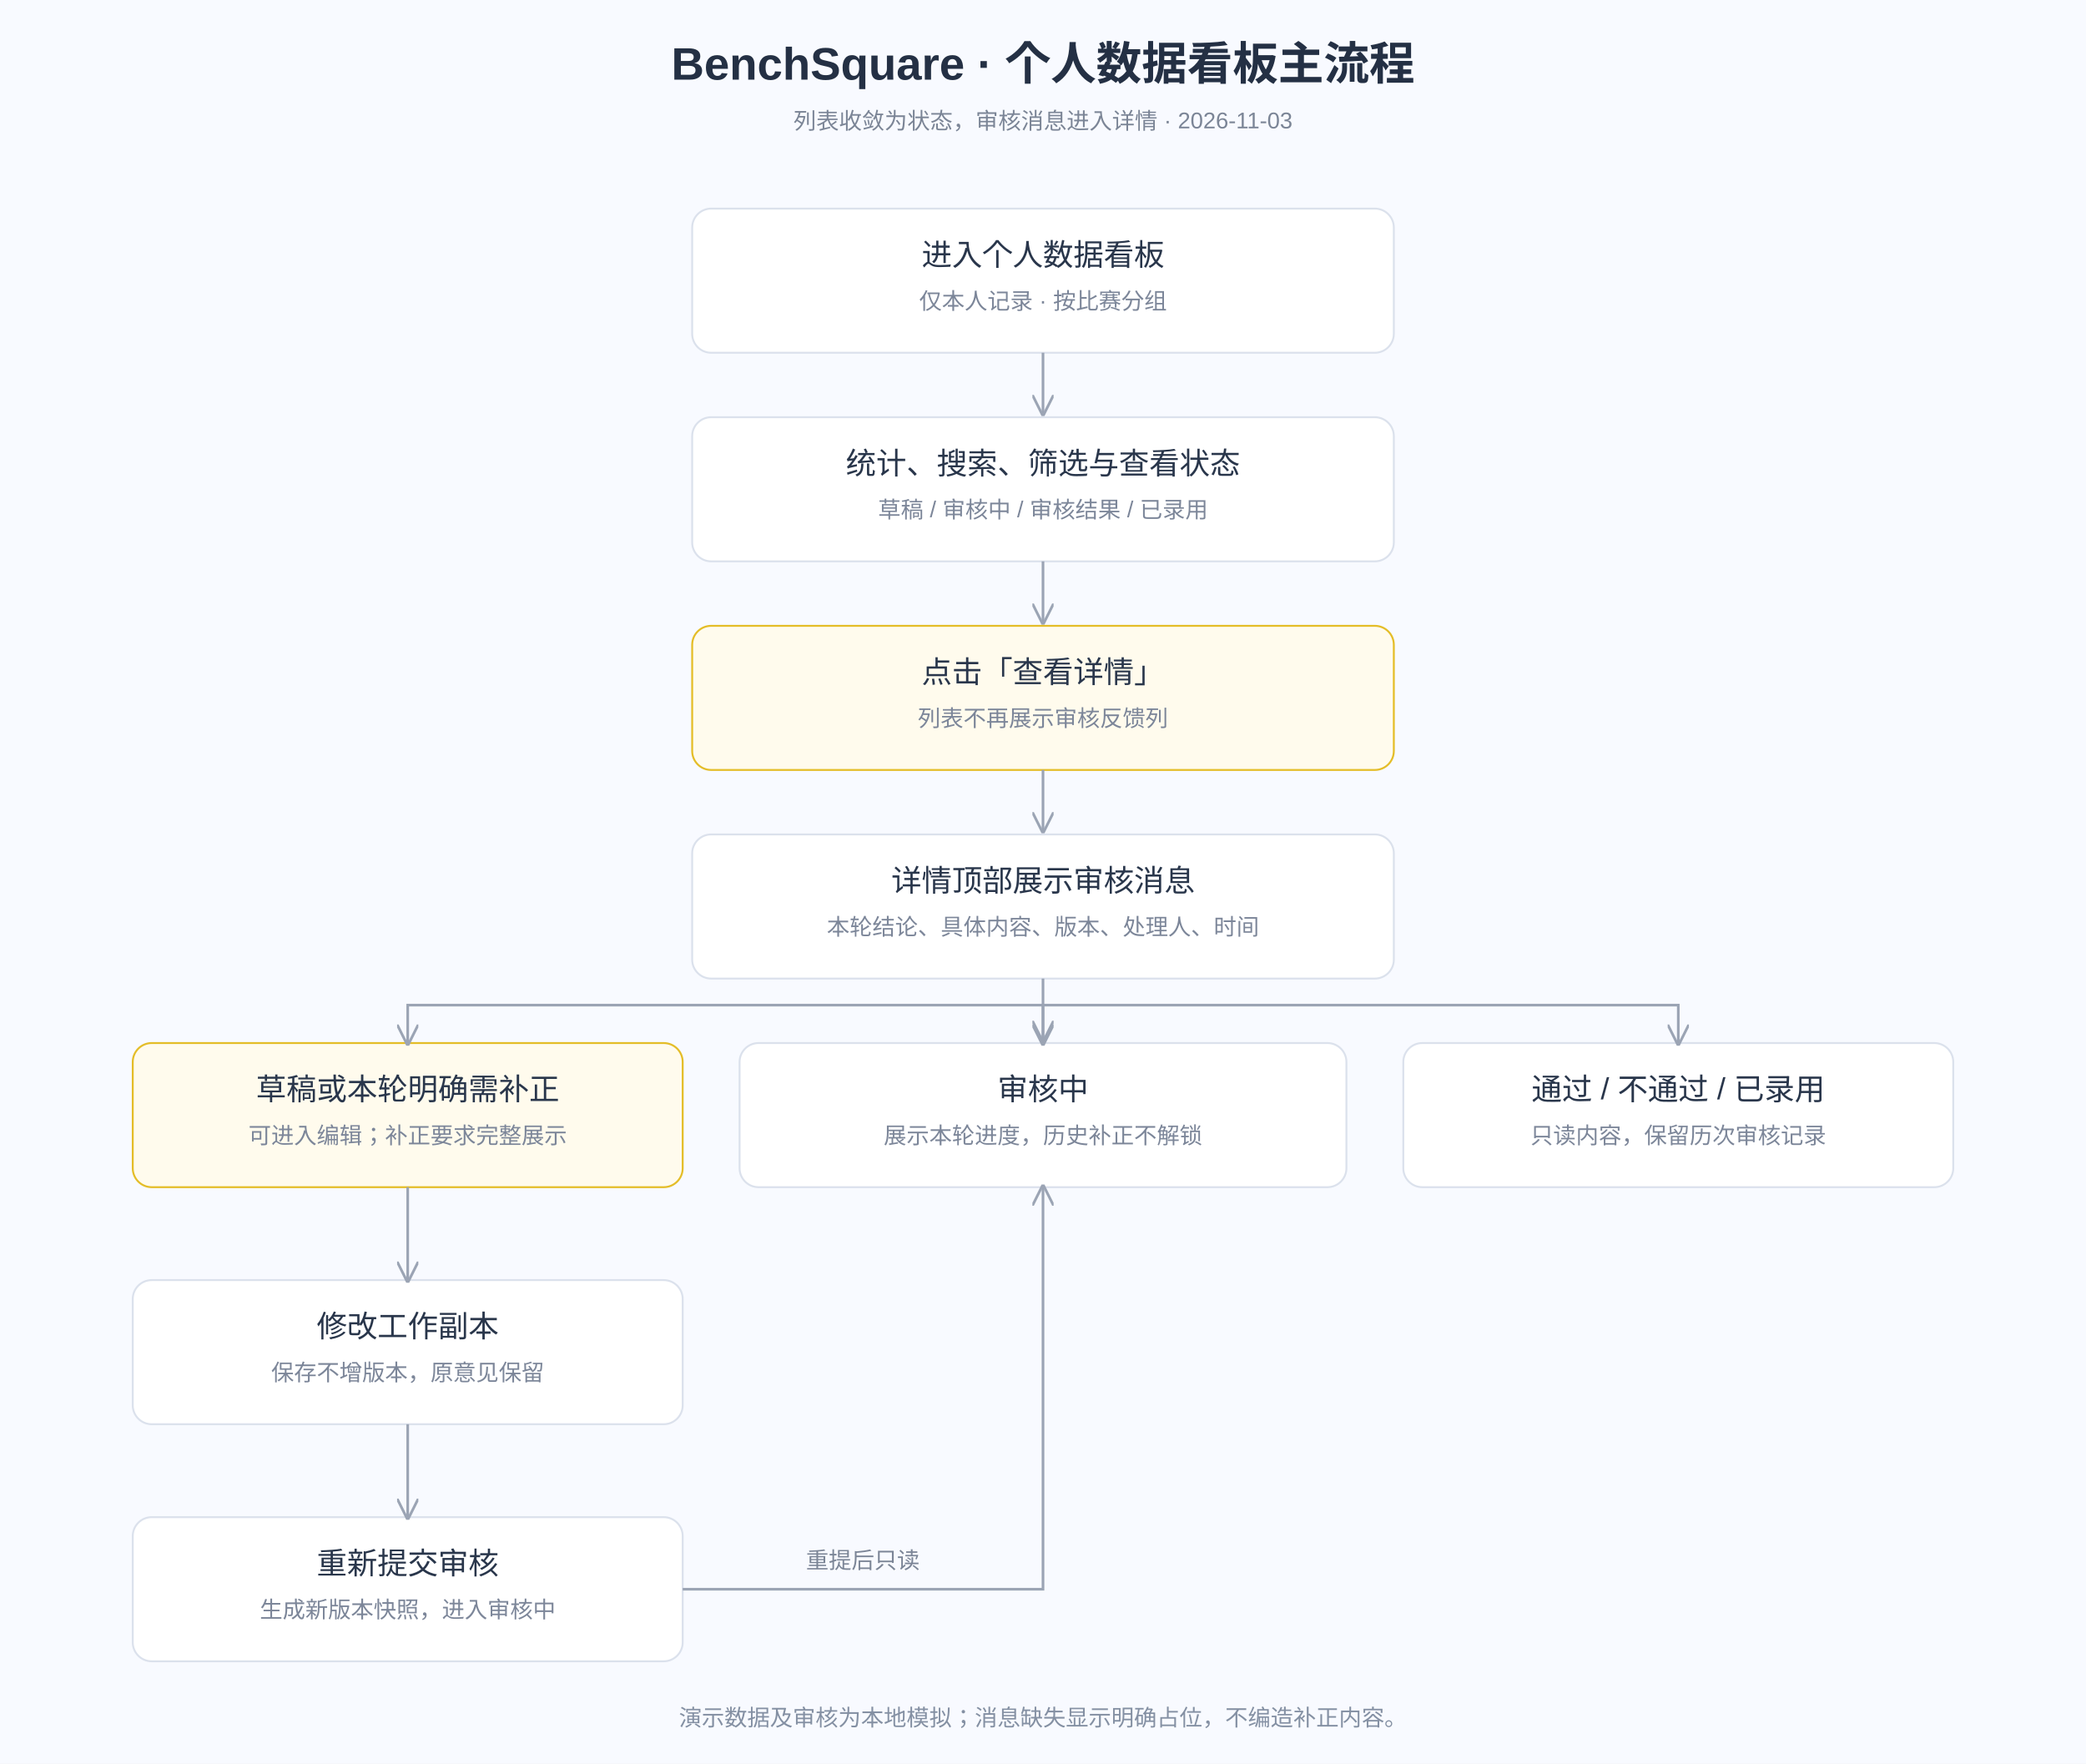
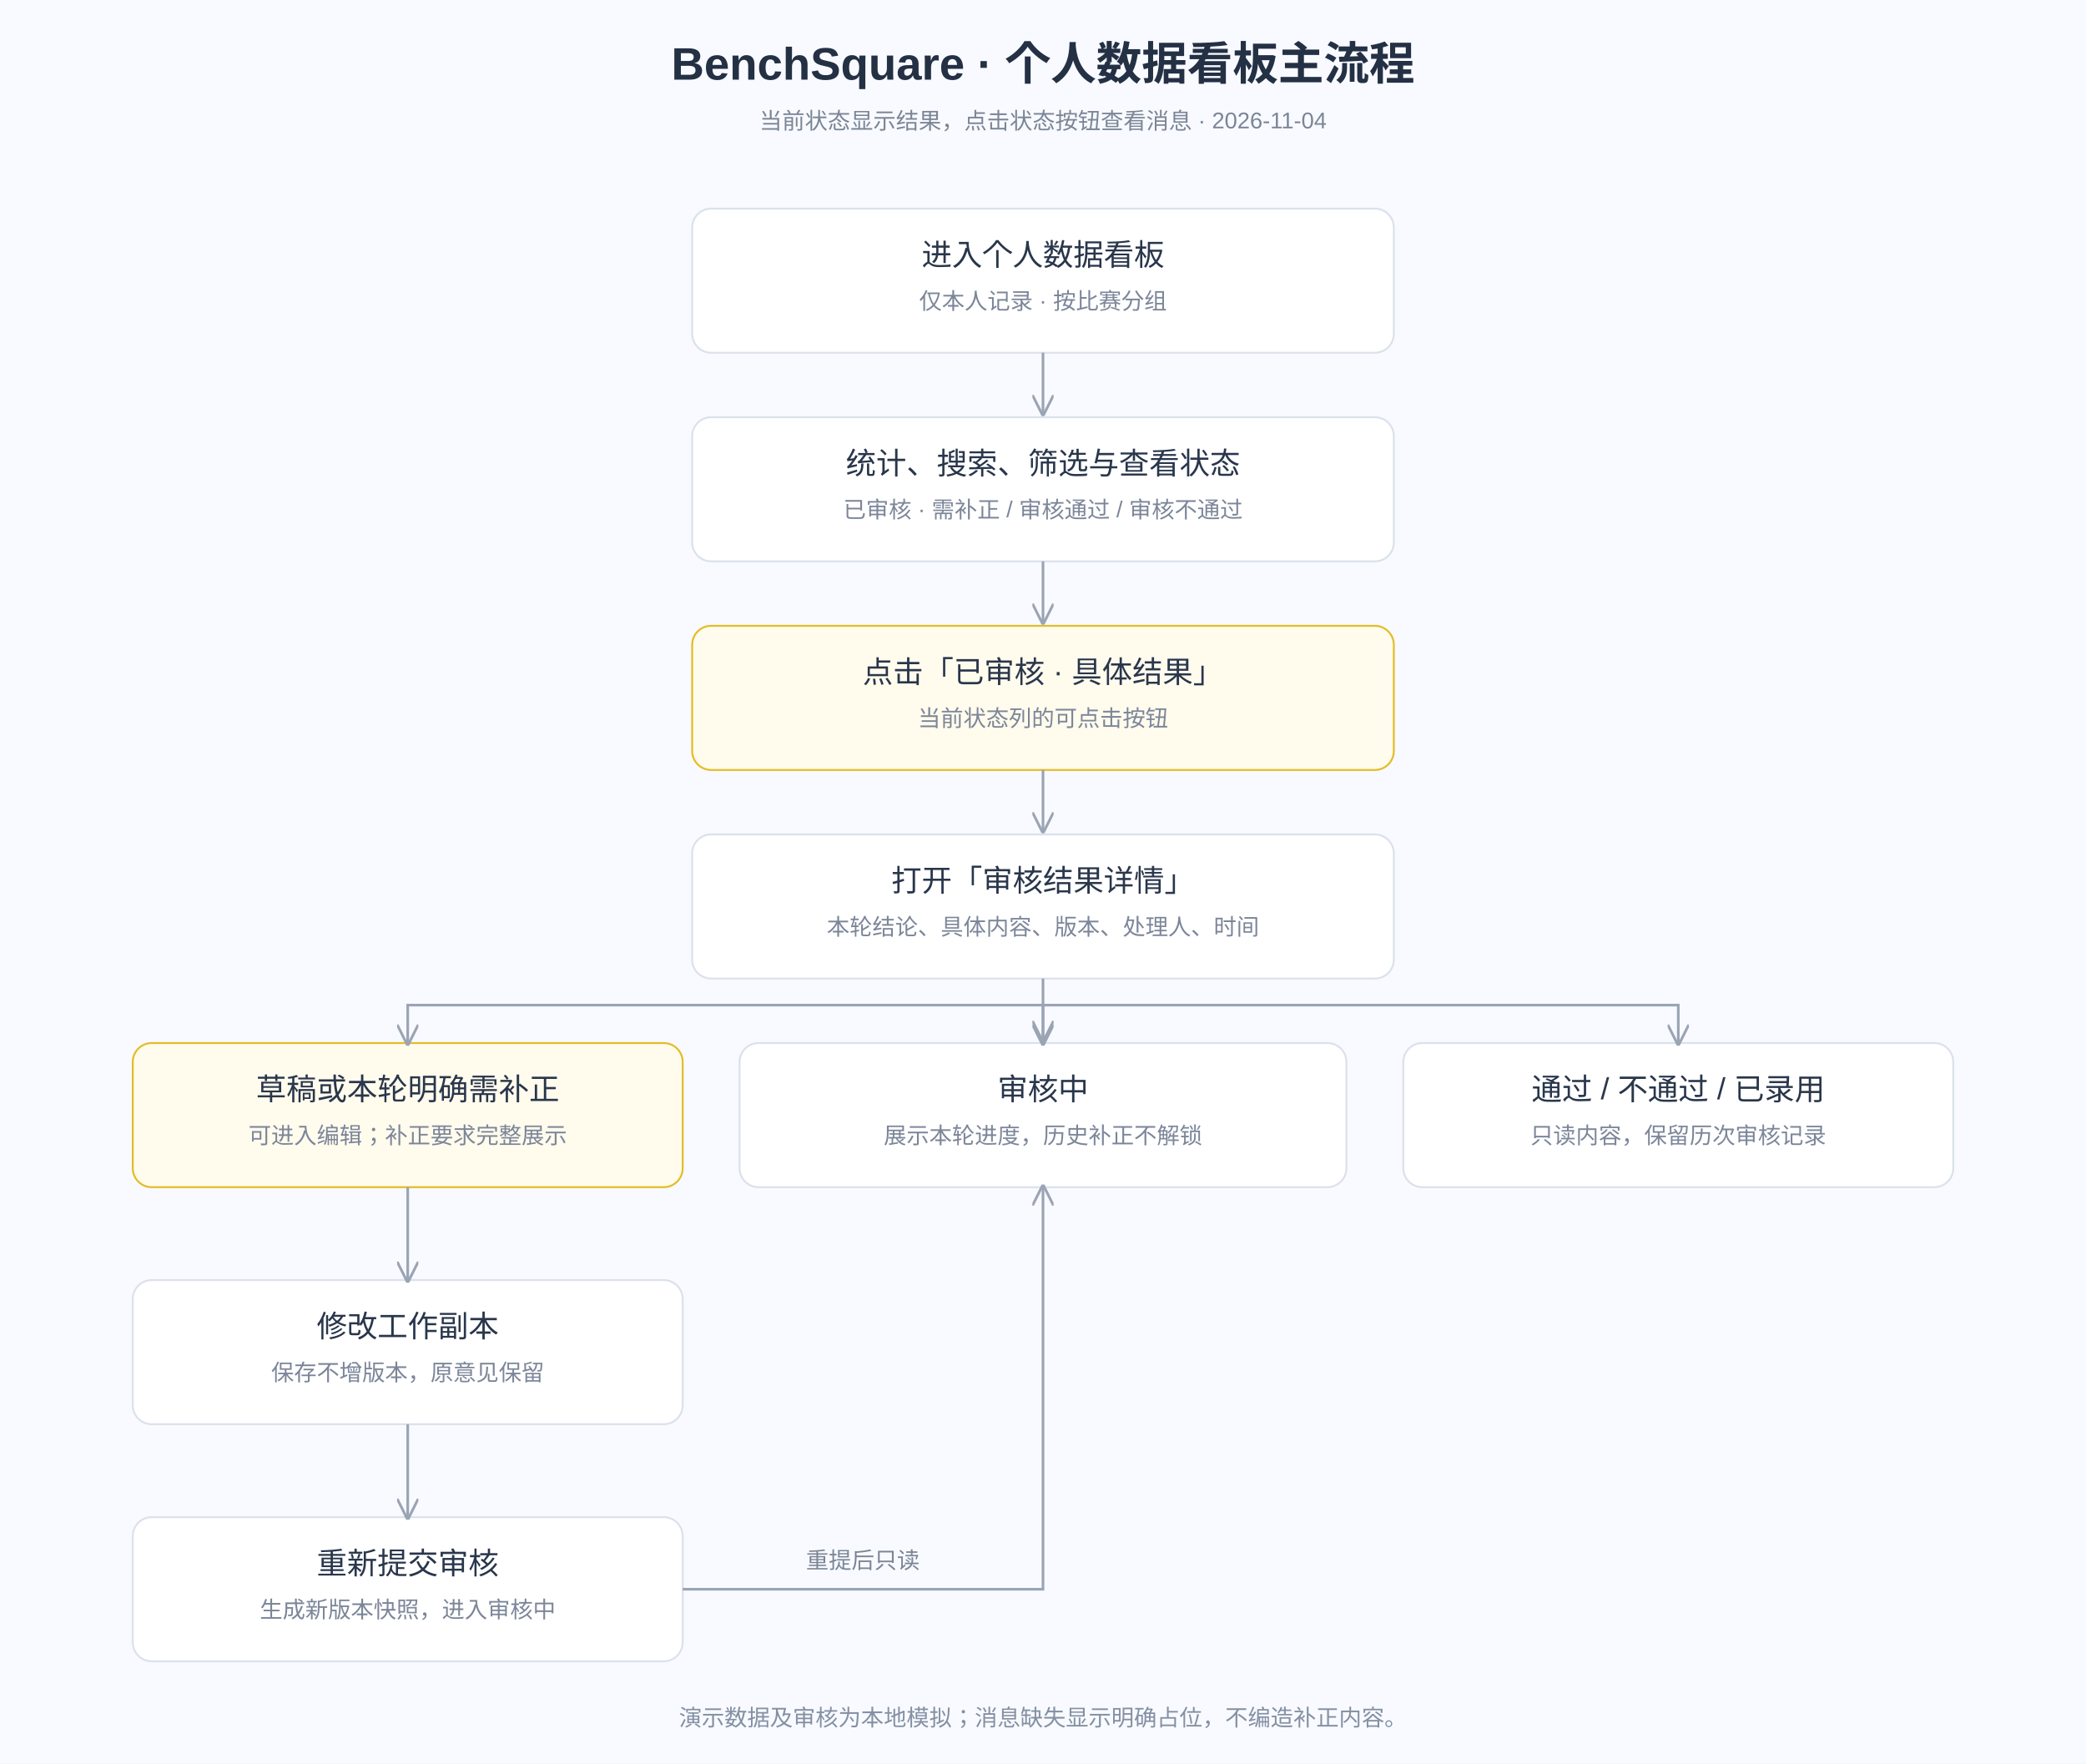
<svg xmlns="http://www.w3.org/2000/svg" width="1100" height="930" viewBox="0 0 1100 930">
  <defs>
    <marker id="arrow" markerWidth="8" markerHeight="8" refX="7" refY="4" orient="auto">
      <path d="M0 0L8 4L0 8" fill="none" stroke="#9ba4b4" />
    </marker>
  </defs>
  <rect width="100%" height="100%" fill="#f8faff" />
  <g font-family="Microsoft YaHei,Arial,sans-serif">
    <text x="550" y="42" text-anchor="middle" font-size="24" font-weight="bold" fill="#243044">BenchSquare · 个人数据看板主流程</text>
-     <text x="550" y="68" text-anchor="middle" font-size="12" fill="#7b8596">列表收敛为状态，审核消息进入详情 · 2026-11-03</text>
+     <text x="550" y="68" text-anchor="middle" font-size="12" fill="#7b8596">当前状态显示结果，点击状态按钮查看消息 · 2026-11-04</text>
    <rect x="365" y="110" width="370" height="76" rx="10" fill="#fff" stroke="#dbe1ec" />
    <text x="550" y="140" text-anchor="middle" font-size="16" fill="#29364b">进入个人数据看板</text>
    <text x="550" y="163" text-anchor="middle" font-size="12" fill="#7c8699">仅本人记录 · 按比赛分组</text>
    <path d="M550 186V218" fill="none" stroke="#9ba4b4" stroke-width="1.4" marker-end="url(#arrow)" />
    <rect x="365" y="220" width="370" height="76" rx="10" fill="#fff" stroke="#dbe1ec" />
    <text x="550" y="250" text-anchor="middle" font-size="16" fill="#29364b">统计、搜索、筛选与查看状态</text>
-     <text x="550" y="273" text-anchor="middle" font-size="12" fill="#7c8699">草稿 / 审核中 / 审核结果 / 已录用</text>
+     <text x="550" y="273" text-anchor="middle" font-size="12" fill="#7c8699">已审核 · 需补正 / 审核通过 / 审核不通过</text>
    <path d="M550 296V328" fill="none" stroke="#9ba4b4" stroke-width="1.4" marker-end="url(#arrow)" />
    <rect x="365" y="330" width="370" height="76" rx="10" fill="#fffbed" stroke="#e4bd28" />
-     <text x="550" y="360" text-anchor="middle" font-size="16" fill="#29364b">点击「查看详情」</text>
-     <text x="550" y="383" text-anchor="middle" font-size="12" fill="#7c8699">列表不再展示审核反馈列</text>
+     <text x="550" y="360" text-anchor="middle" font-size="16" fill="#29364b">点击「已审核 · 具体结果」</text>
+     <text x="550" y="383" text-anchor="middle" font-size="12" fill="#7c8699">当前状态列的可点击按钮</text>
    <path d="M550 406V438" fill="none" stroke="#9ba4b4" stroke-width="1.4" marker-end="url(#arrow)" />
    <rect x="365" y="440" width="370" height="76" rx="10" fill="#fff" stroke="#dbe1ec" />
-     <text x="550" y="470" text-anchor="middle" font-size="16" fill="#29364b">详情顶部展示审核消息</text>
+     <text x="550" y="470" text-anchor="middle" font-size="16" fill="#29364b">打开「审核结果详情」</text>
    <text x="550" y="493" text-anchor="middle" font-size="12" fill="#7c8699">本轮结论、具体内容、版本、处理人、时间</text>
    <path d="M550 516V548" fill="none" stroke="#9ba4b4" stroke-width="1.4" marker-end="url(#arrow)" />
    <rect x="70" y="550" width="290" height="76" rx="10" fill="#fffbed" stroke="#e4bd28" />
    <text x="215" y="580" text-anchor="middle" font-size="16" fill="#29364b">草稿或本轮明确需补正</text>
    <text x="215" y="603" text-anchor="middle" font-size="12" fill="#7c8699">可进入编辑；补正要求完整展示</text>
    <rect x="390" y="550" width="320" height="76" rx="10" fill="#fff" stroke="#dbe1ec" />
    <text x="550" y="580" text-anchor="middle" font-size="16" fill="#29364b">审核中</text>
    <text x="550" y="603" text-anchor="middle" font-size="12" fill="#7c8699">展示本轮进度，历史补正不解锁</text>
    <rect x="740" y="550" width="290" height="76" rx="10" fill="#fff" stroke="#dbe1ec" />
    <text x="885" y="580" text-anchor="middle" font-size="16" fill="#29364b">通过 / 不通过 / 已录用</text>
    <text x="885" y="603" text-anchor="middle" font-size="12" fill="#7c8699">只读内容，保留历次审核记录</text>
    <path d="M550 530H215V550" fill="none" stroke="#9ba4b4" stroke-width="1.4" marker-end="url(#arrow)" />
    <path d="M550 530V550" fill="none" stroke="#9ba4b4" stroke-width="1.4" marker-end="url(#arrow)" />
    <path d="M550 530H885V550" fill="none" stroke="#9ba4b4" stroke-width="1.4" marker-end="url(#arrow)" />
    <rect x="70" y="675" width="290" height="76" rx="10" fill="#fff" stroke="#dbe1ec" />
    <text x="215" y="705" text-anchor="middle" font-size="16" fill="#29364b">修改工作副本</text>
    <text x="215" y="728" text-anchor="middle" font-size="12" fill="#7c8699">保存不增版本，原意见保留</text>
    <path d="M215 626V675" fill="none" stroke="#9ba4b4" stroke-width="1.4" marker-end="url(#arrow)" />
    <rect x="70" y="800" width="290" height="76" rx="10" fill="#fff" stroke="#dbe1ec" />
    <text x="215" y="830" text-anchor="middle" font-size="16" fill="#29364b">重新提交审核</text>
    <text x="215" y="853" text-anchor="middle" font-size="12" fill="#7c8699">生成新版本快照，进入审核中</text>
    <path d="M215 751V800" fill="none" stroke="#9ba4b4" stroke-width="1.4" marker-end="url(#arrow)" />
    <path d="M360 838H550V626" fill="none" stroke="#9ba4b4" stroke-width="1.4" marker-end="url(#arrow)" />
    <text x="425" y="827" font-size="12" fill="#7b8596">重提后只读</text>
    <text x="550" y="910" text-anchor="middle" font-size="12" fill="#8490a3">演示数据及审核为本地模拟；消息缺失显示明确占位，不编造补正内容。</text>
  </g>
</svg>
